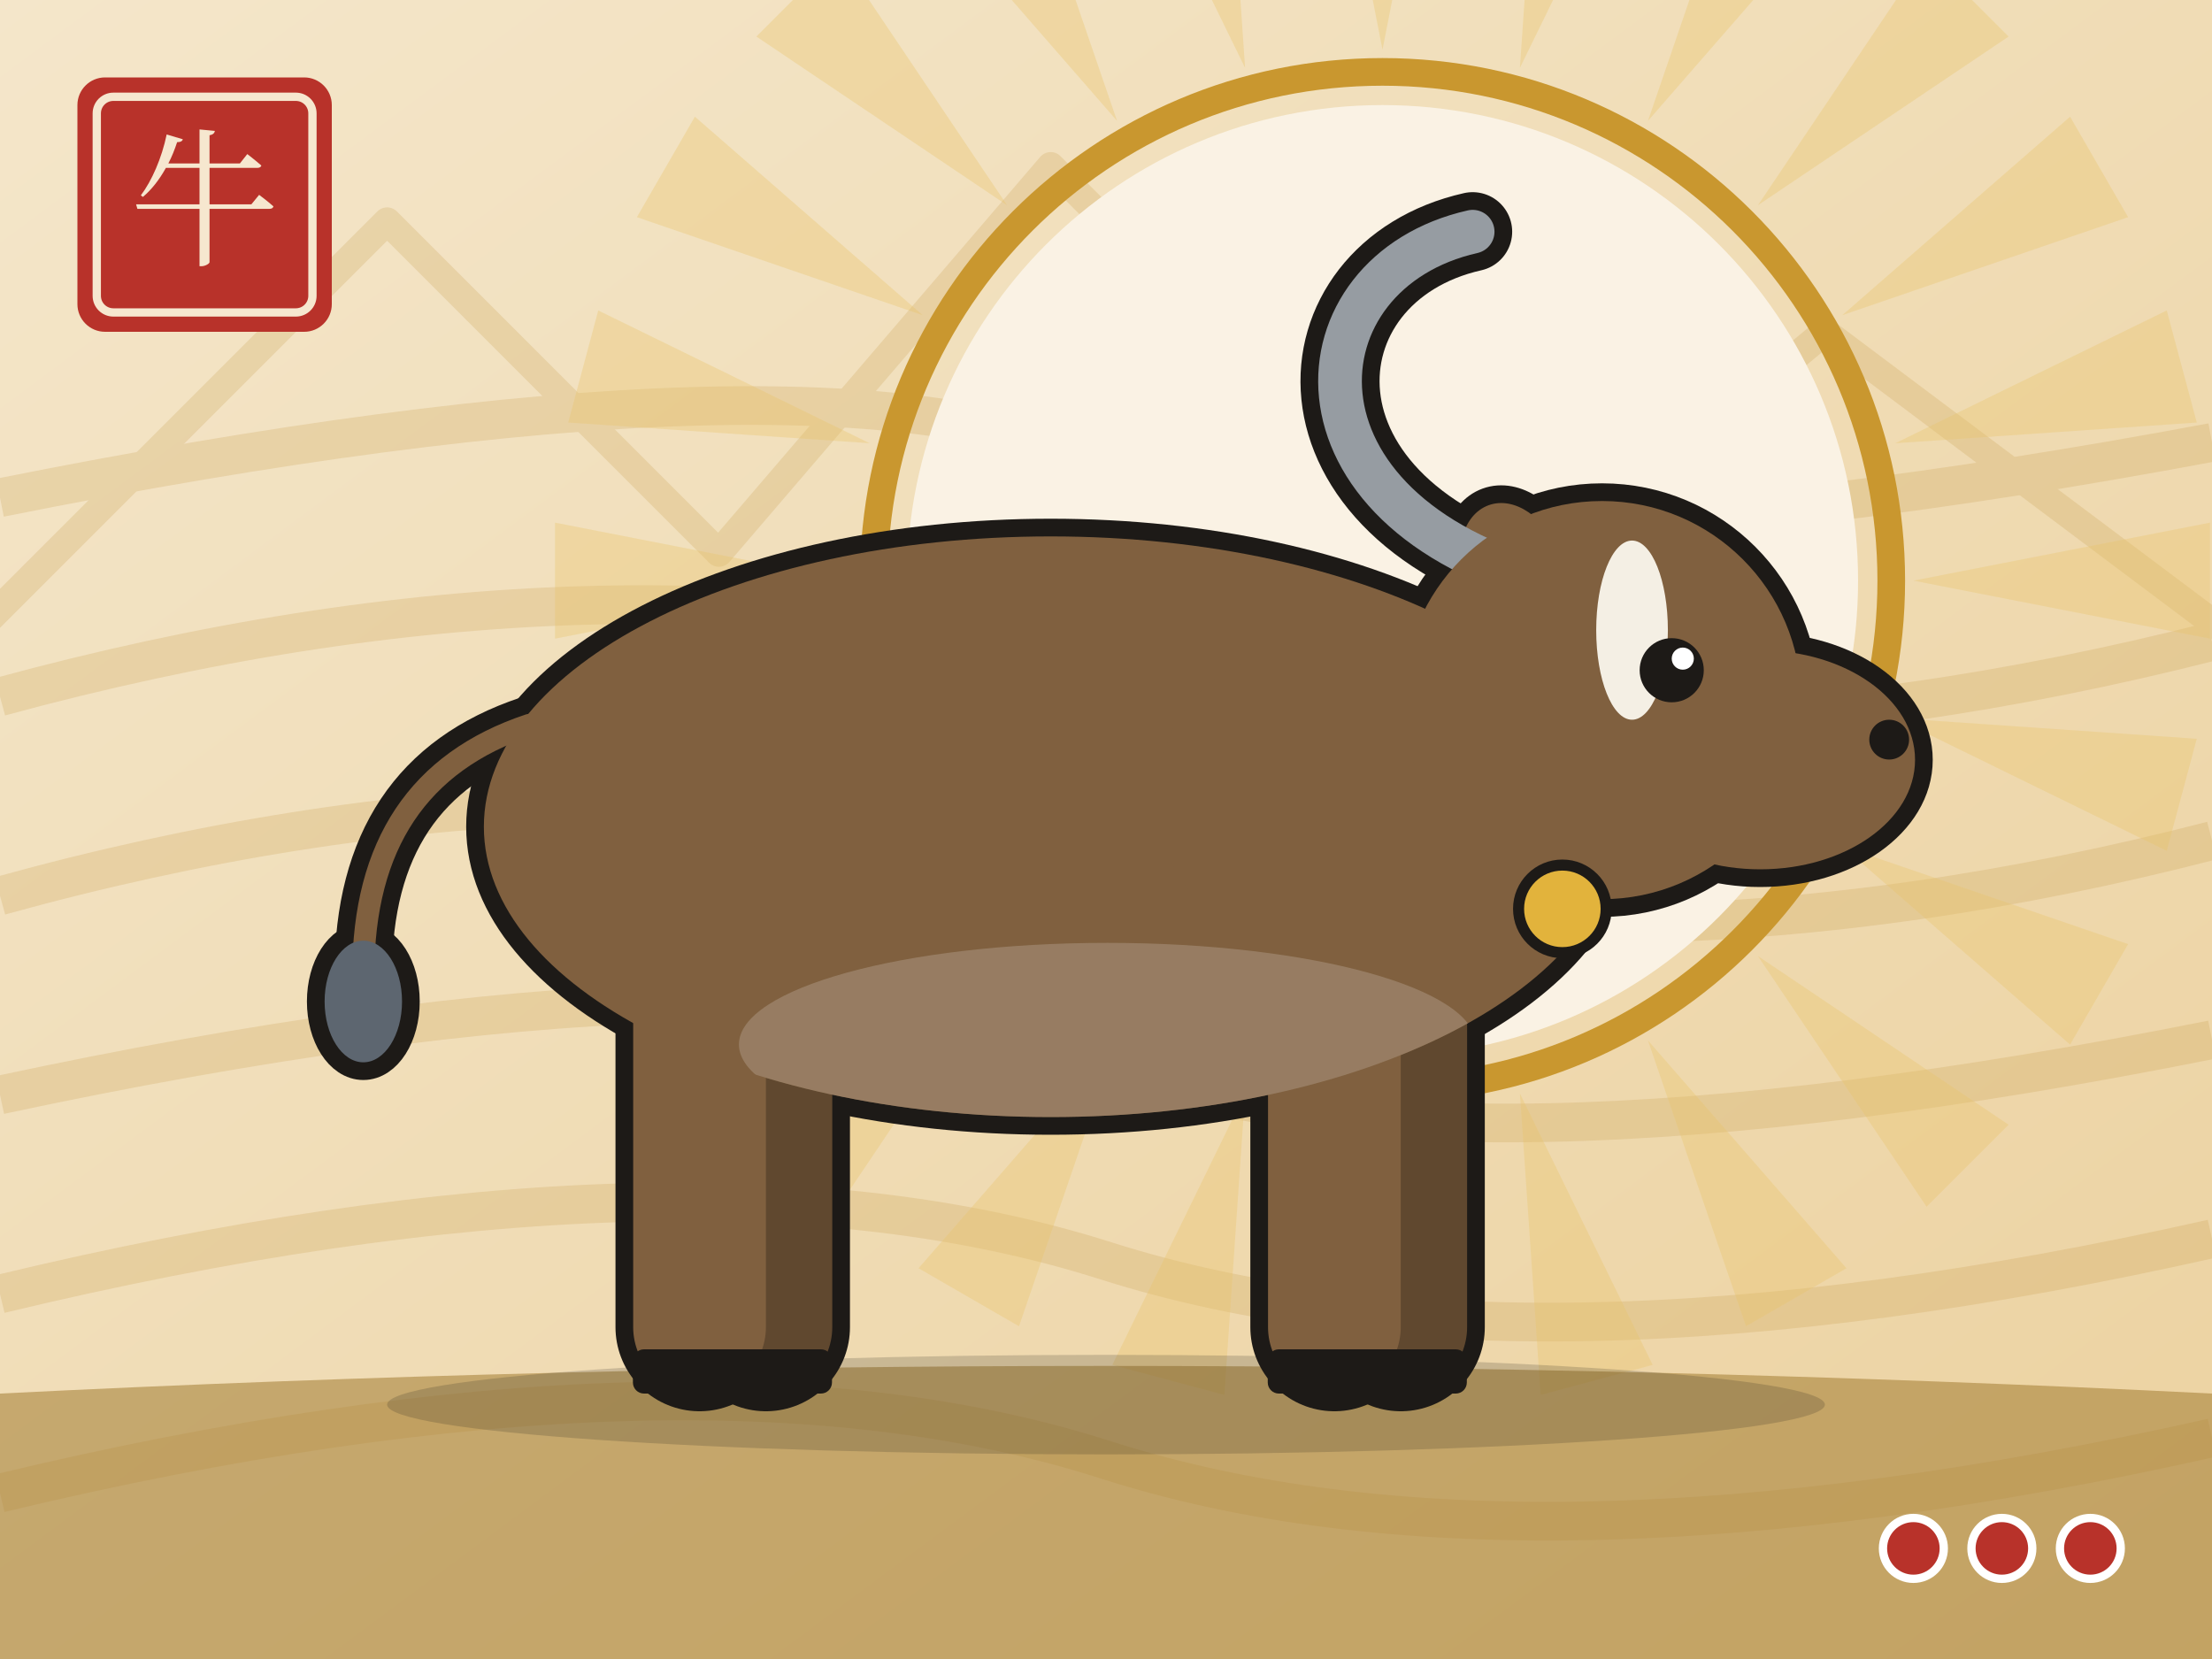
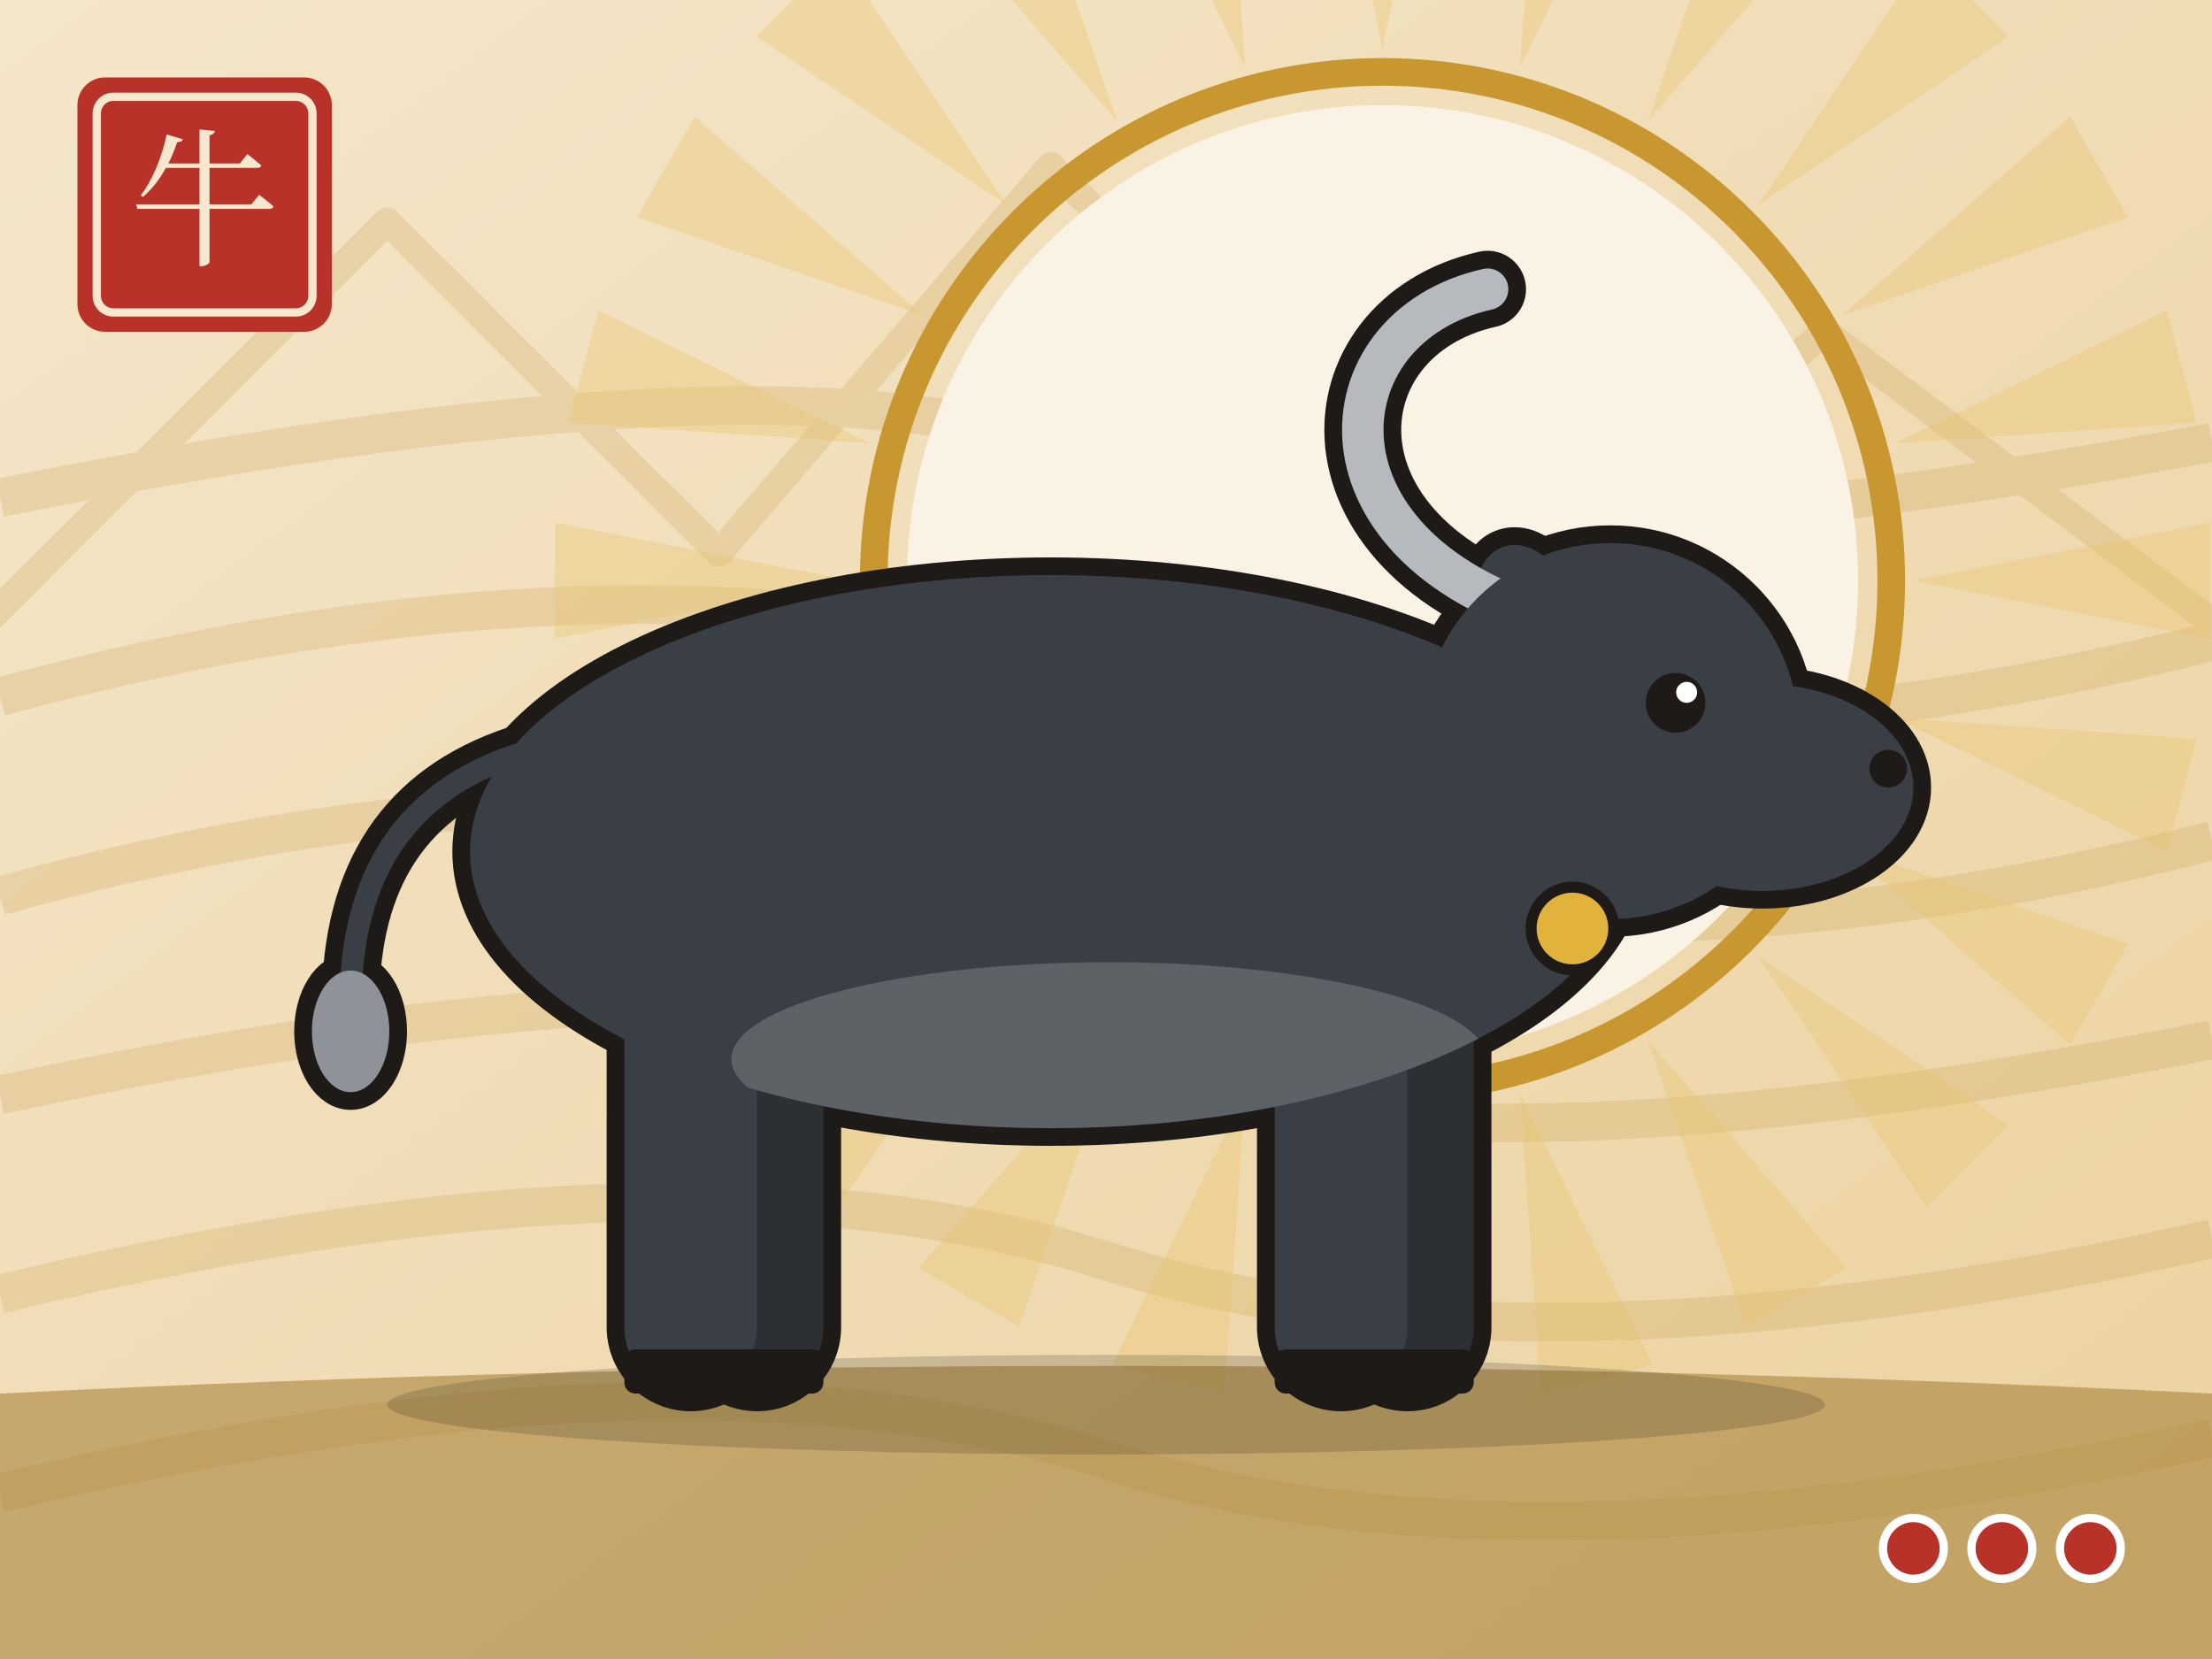
<svg xmlns="http://www.w3.org/2000/svg" viewBox="0 0 400 300" width="400" height="300">
  <defs>
    <linearGradient id="bg-gyuurok" x1="0" x2="1" y1="0" y2="1">
      <stop offset="0" stop-color="#f4e6ca" />
      <stop offset="1" stop-color="#ecd2a0" />
    </linearGradient>
  </defs>
  <rect width="400" height="300" fill="url(#bg-gyuurok)" />
  <g opacity="0.2">
    <path d="M0 90 Q149.817 60 200 84 T400 80" stroke="#bf9039" stroke-width="7" fill="none" />
    <path d="M0 126 Q110.149 96 200 120 T400 116" stroke="#bf9039" stroke-width="7" fill="none" />
    <path d="M0 162 Q108.349 132 200 156 T400 152" stroke="#bf9039" stroke-width="7" fill="none" />
    <path d="M0 198 Q140.191 168 200 192 T400 188" stroke="#bf9039" stroke-width="7" fill="none" />
    <path d="M0 234 Q124.571 204 200 228 T400 224" stroke="#bf9039" stroke-width="7" fill="none" />
    <path d="M0 270 Q125.127 240 200 264 T400 260" stroke="#bf9039" stroke-width="7" fill="none" />
    <path d="M-10 120 L70 40 L130 100 L190 30 L270 110 L330 60 L410 120" stroke="#bf9039" stroke-width="5" fill="none" stroke-linejoin="round" />
  </g>
  <path d="M346 105 L399.633 115.491 L399.633 94.509 Z" fill="#e9c46a" opacity="0.35" />
  <path d="M342.729 129.847 L391.819 153.862 L397.249 133.594 Z" fill="#e9c46a" opacity="0.35" />
  <path d="M333.138 153 L374.34 188.902 L384.831 170.73 Z" fill="#e9c46a" opacity="0.35" />
  <path d="M317.882 172.882 L348.388 218.225 L363.225 203.388 Z" fill="#e9c46a" opacity="0.35" />
  <path d="M298 188.138 L315.73 239.831 L333.902 229.34 Z" fill="#e9c46a" opacity="0.35" />
  <path d="M274.847 197.729 L278.594 252.249 L298.862 246.819 Z" fill="#e9c46a" opacity="0.35" />
  <path d="M250 201 L239.509 254.633 L260.491 254.633 Z" fill="#e9c46a" opacity="0.35" />
  <path d="M225.153 197.729 L201.138 246.819 L221.406 252.249 Z" fill="#e9c46a" opacity="0.35" />
  <path d="M202 188.138 L166.098 229.34 L184.27 239.831 Z" fill="#e9c46a" opacity="0.35" />
  <path d="M182.118 172.882 L136.775 203.388 L151.612 218.225 Z" fill="#e9c46a" opacity="0.35" />
  <path d="M166.862 153 L115.169 170.73 L125.66 188.902 Z" fill="#e9c46a" opacity="0.35" />
  <path d="M157.271 129.847 L102.751 133.594 L108.181 153.862 Z" fill="#e9c46a" opacity="0.35" />
  <path d="M154 105 L100.367 94.509 L100.367 115.491 Z" fill="#e9c46a" opacity="0.35" />
  <path d="M157.271 80.153 L108.181 56.138 L102.751 76.406 Z" fill="#e9c46a" opacity="0.35" />
  <path d="M166.862 57 L125.66 21.098 L115.169 39.27 Z" fill="#e9c46a" opacity="0.35" />
  <path d="M182.118 37.118 L151.612 -8.225 L136.775 6.612 Z" fill="#e9c46a" opacity="0.35" />
  <path d="M202 21.862 L184.27 -29.831 L166.098 -19.34 Z" fill="#e9c46a" opacity="0.35" />
  <path d="M225.153 12.271 L221.406 -42.249 L201.138 -36.819 Z" fill="#e9c46a" opacity="0.35" />
  <path d="M250 9 L260.491 -44.633 L239.509 -44.633 Z" fill="#e9c46a" opacity="0.35" />
  <path d="M274.847 12.271 L298.862 -36.819 L278.594 -42.249 Z" fill="#e9c46a" opacity="0.35" />
  <path d="M298 21.862 L333.902 -19.34 L315.73 -29.831 Z" fill="#e9c46a" opacity="0.35" />
  <path d="M317.882 37.118 L363.225 6.612 L348.388 -8.225 Z" fill="#e9c46a" opacity="0.35" />
  <path d="M333.138 57 L384.831 39.27 L374.34 21.098 Z" fill="#e9c46a" opacity="0.35" />
  <path d="M342.729 80.153 L397.249 76.406 L391.819 56.138 Z" fill="#e9c46a" opacity="0.35" />
  <circle cx="250" cy="105" r="92" fill="none" stroke="#c9972f" stroke-width="5" />
  <circle cx="250" cy="105" r="86" fill="#faf2e4" />
  <path d="M0 252 Q200 242 400 252 L400 300 L0 300 Z" fill="#a37b31" opacity="0.55" />
  <ellipse cx="200" cy="254" rx="130" ry="9" fill="#1d1a17" opacity="0.18" />
  <g transform="translate(200 252) scale(1) translate(-200 -252)">
-     <path d="M95.7 131.1 Q65.7 141.1 65.7 176.1" fill="none" stroke="#1d1a17" stroke-width="10.4" stroke-linecap="round" stroke-linejoin="round" />
-     <ellipse cx="65.7" cy="181.1" rx="7" ry="11" fill="#1d1a17" stroke="#1d1a17" stroke-width="6.4" stroke-linejoin="round" />
-     <path d="M138.5 160 L138.5 240" fill="none" stroke="#1d1a17" stroke-width="30.4" stroke-linecap="round" stroke-linejoin="round" />
-     <path d="M253.3 160 L253.3 240" fill="none" stroke="#1d1a17" stroke-width="30.4" stroke-linecap="round" stroke-linejoin="round" />
-     <ellipse cx="190" cy="149.5" rx="102.5" ry="52.5" fill="#1d1a17" stroke="#1d1a17" stroke-width="6.4" stroke-linejoin="round" />
-     <path d="M236.1 144.3 L282.5 133.8" fill="none" stroke="#1d1a17" stroke-width="60.4" stroke-linecap="round" stroke-linejoin="round" />
-     <ellipse cx="273.5" cy="103.2" rx="9" ry="12.6" transform="rotate(-20 273.5 103.2)" fill="#1d1a17" stroke="#1d1a17" stroke-width="6.4" stroke-linejoin="round" />
-     <path d="M280.7 105.6 C230.3 92.4 233.9 49.2 266.3 41.9" fill="none" stroke="#1d1a17" stroke-width="14.3" stroke-linecap="round" stroke-linejoin="round" />
-     <ellipse cx="289.7" cy="126.6" rx="36" ry="36" fill="#1d1a17" stroke="#1d1a17" stroke-width="6.4" stroke-linejoin="round" />
-     <ellipse cx="318.3" cy="137.4" rx="28" ry="19.8" fill="#1d1a17" stroke="#1d1a17" stroke-width="6.4" stroke-linejoin="round" />
-     <path d="M126.5 160 L126.5 240" fill="none" stroke="#1d1a17" stroke-width="30.4" stroke-linecap="round" stroke-linejoin="round" />
-     <path d="M241.3 160 L241.3 240" fill="none" stroke="#1d1a17" stroke-width="30.4" stroke-linecap="round" stroke-linejoin="round" />
-     <path d="M95.7 131.1 Q65.7 141.1 65.7 176.1" fill="none" stroke="#80603f" stroke-width="4" stroke-linecap="round" stroke-linejoin="round" />
-     <ellipse cx="65.7" cy="181.1" rx="7" ry="11" fill="#5d6670" />
-     <path d="M138.5 160 L138.5 240" fill="none" stroke="#60482f" stroke-width="24" stroke-linecap="round" stroke-linejoin="round" />
-     <path d="M253.3 160 L253.3 240" fill="none" stroke="#60482f" stroke-width="24" stroke-linecap="round" stroke-linejoin="round" />
-     <ellipse cx="190" cy="149.5" rx="102.5" ry="52.5" fill="#80603f" />
-     <path d="M236.1 144.3 L282.5 133.8" fill="none" stroke="#80603f" stroke-width="54" stroke-linecap="round" stroke-linejoin="round" />
-     <ellipse cx="273.5" cy="103.2" rx="9" ry="12.6" transform="rotate(-20 273.5 103.2)" fill="#80603f" />
-     <path d="M280.7 105.6 C230.3 92.4 233.9 49.2 266.3 41.9" fill="none" stroke="#969ca2" stroke-width="7.9" stroke-linecap="round" stroke-linejoin="round" />
-     <ellipse cx="289.7" cy="126.6" rx="36" ry="36" fill="#80603f" />
-     <ellipse cx="318.3" cy="137.4" rx="28" ry="19.8" fill="#80603f" />
-     <path d="M126.5 160 L126.5 240" fill="none" stroke="#80603f" stroke-width="24" stroke-linecap="round" stroke-linejoin="round" />
-     <path d="M241.3 160 L241.3 240" fill="none" stroke="#80603f" stroke-width="24" stroke-linecap="round" stroke-linejoin="round" />
-     <rect x="126.45" y="244" width="24" height="8" rx="2" fill="#1d1a17" />
-     <rect x="241.25" y="244" width="24" height="8" rx="2" fill="#1d1a17" />
-     <rect x="114.45" y="244" width="24" height="8" rx="2" fill="#1d1a17" />
-     <rect x="229.25" y="244" width="24" height="8" rx="2" fill="#1d1a17" />
+     <path d="M93.4 136.5 Q63.4 146.5 63.4 181.5" fill="none" stroke="#1d1a17" stroke-width="10.4" stroke-linecap="round" stroke-linejoin="round" />
+     <ellipse cx="63.4" cy="186.5" rx="7" ry="11" fill="#1d1a17" stroke="#1d1a17" stroke-width="6.4" stroke-linejoin="round" />
+     <path d="M136.9 164 L136.9 240" fill="none" stroke="#1d1a17" stroke-width="30.4" stroke-linecap="round" stroke-linejoin="round" />
+     <path d="M254.5 164 L254.5 240" fill="none" stroke="#1d1a17" stroke-width="30.4" stroke-linecap="round" stroke-linejoin="round" />
+     <ellipse cx="190" cy="154" rx="105" ry="50" fill="#1d1a17" stroke="#1d1a17" stroke-width="6.4" stroke-linejoin="round" />
+     <path d="M237.3 149 L284.3 139" fill="none" stroke="#1d1a17" stroke-width="57.4" stroke-linecap="round" stroke-linejoin="round" />
+     <ellipse cx="275.8" cy="110.1" rx="8.5" ry="11.9" transform="rotate(-20 275.8 110.1)" fill="#1d1a17" stroke="#1d1a17" stroke-width="6.4" stroke-linejoin="round" />
+     <path d="M282.7 112.7 C235.1 99.9 238.5 59.1 269 52.3" fill="none" stroke="#1d1a17" stroke-width="13.9" stroke-linecap="round" stroke-linejoin="round" />
+     <ellipse cx="291.2" cy="132.2" rx="34" ry="34" fill="#1d1a17" stroke="#1d1a17" stroke-width="6.4" stroke-linejoin="round" />
+     <ellipse cx="318.7" cy="142.4" rx="27.3" ry="18.7" fill="#1d1a17" stroke="#1d1a17" stroke-width="6.4" stroke-linejoin="round" />
+     <path d="M124.9 164 L124.9 240" fill="none" stroke="#1d1a17" stroke-width="30.4" stroke-linecap="round" stroke-linejoin="round" />
+     <path d="M242.5 164 L242.5 240" fill="none" stroke="#1d1a17" stroke-width="30.4" stroke-linecap="round" stroke-linejoin="round" />
+     <path d="M93.4 136.5 Q63.4 146.5 63.4 181.5" fill="none" stroke="#3a3f45" stroke-width="4" stroke-linecap="round" stroke-linejoin="round" />
+     <ellipse cx="63.4" cy="186.5" rx="7" ry="11" fill="#8f9399" />
+     <path d="M136.9 164 L136.9 240" fill="none" stroke="#2c2f34" stroke-width="24" stroke-linecap="round" stroke-linejoin="round" />
+     <path d="M254.5 164 L254.5 240" fill="none" stroke="#2c2f34" stroke-width="24" stroke-linecap="round" stroke-linejoin="round" />
+     <ellipse cx="190" cy="154" rx="105" ry="50" fill="#3a3f45" />
+     <path d="M237.3 149 L284.3 139" fill="none" stroke="#3a3f45" stroke-width="51" stroke-linecap="round" stroke-linejoin="round" />
+     <ellipse cx="275.8" cy="110.1" rx="8.5" ry="11.9" transform="rotate(-20 275.8 110.1)" fill="#3a3f45" />
+     <path d="M282.7 112.7 C235.1 99.9 238.5 59.1 269 52.3" fill="none" stroke="#b6b9bd" stroke-width="7.5" stroke-linecap="round" stroke-linejoin="round" />
+     <ellipse cx="291.2" cy="132.2" rx="34" ry="34" fill="#3a3f45" />
+     <ellipse cx="318.7" cy="142.4" rx="27.3" ry="18.7" fill="#3a3f45" />
+     <path d="M124.9 164 L124.9 240" fill="none" stroke="#3a3f45" stroke-width="24" stroke-linecap="round" stroke-linejoin="round" />
+     <path d="M242.5 164 L242.5 240" fill="none" stroke="#3a3f45" stroke-width="24" stroke-linecap="round" stroke-linejoin="round" />
+     <rect x="124.9" y="244" width="24" height="8" rx="2" fill="#1d1a17" />
+     <rect x="242.5" y="244" width="24" height="8" rx="2" fill="#1d1a17" />
+     <rect x="112.9" y="244" width="24" height="8" rx="2" fill="#1d1a17" />
+     <rect x="230.5" y="244" width="24" height="8" rx="2" fill="#1d1a17" />
    <defs>
      <clipPath id="gyuurok-clip">
-         <path d="M95.7 131.1 Q65.7 141.1 65.7 176.1" fill="none" stroke="#80603f" stroke-width="4" stroke-linecap="round" stroke-linejoin="round" />
-         <ellipse cx="65.7" cy="181.1" rx="7" ry="11" fill="#5d6670" />
-         <path d="M138.5 160 L138.5 240" fill="none" stroke="#60482f" stroke-width="24" stroke-linecap="round" stroke-linejoin="round" />
-         <path d="M253.3 160 L253.3 240" fill="none" stroke="#60482f" stroke-width="24" stroke-linecap="round" stroke-linejoin="round" />
-         <ellipse cx="190" cy="149.5" rx="102.5" ry="52.5" fill="#80603f" />
-         <path d="M236.1 144.3 L282.5 133.8" fill="none" stroke="#80603f" stroke-width="54" stroke-linecap="round" stroke-linejoin="round" />
-         <ellipse cx="273.5" cy="103.2" rx="9" ry="12.6" transform="rotate(-20 273.5 103.2)" fill="#80603f" />
-         <path d="M280.7 105.6 C230.3 92.4 233.9 49.2 266.3 41.9" fill="none" stroke="#969ca2" stroke-width="7.9" stroke-linecap="round" stroke-linejoin="round" />
-         <ellipse cx="289.7" cy="126.6" rx="36" ry="36" fill="#80603f" />
-         <ellipse cx="318.3" cy="137.4" rx="28" ry="19.8" fill="#80603f" />
-         <path d="M126.5 160 L126.5 240" fill="none" stroke="#80603f" stroke-width="24" stroke-linecap="round" stroke-linejoin="round" />
-         <path d="M241.3 160 L241.3 240" fill="none" stroke="#80603f" stroke-width="24" stroke-linecap="round" stroke-linejoin="round" />
+         <path d="M93.4 136.5 Q63.4 146.5 63.4 181.5" fill="none" stroke="#3a3f45" stroke-width="4" stroke-linecap="round" stroke-linejoin="round" />
+         <ellipse cx="63.4" cy="186.5" rx="7" ry="11" fill="#8f9399" />
+         <path d="M136.9 164 L136.9 240" fill="none" stroke="#2c2f34" stroke-width="24" stroke-linecap="round" stroke-linejoin="round" />
+         <path d="M254.5 164 L254.5 240" fill="none" stroke="#2c2f34" stroke-width="24" stroke-linecap="round" stroke-linejoin="round" />
+         <ellipse cx="190" cy="154" rx="105" ry="50" fill="#3a3f45" />
+         <path d="M237.3 149 L284.3 139" fill="none" stroke="#3a3f45" stroke-width="51" stroke-linecap="round" stroke-linejoin="round" />
+         <ellipse cx="275.8" cy="110.1" rx="8.5" ry="11.9" transform="rotate(-20 275.8 110.1)" fill="#3a3f45" />
+         <path d="M282.7 112.7 C235.1 99.9 238.5 59.1 269 52.3" fill="none" stroke="#b6b9bd" stroke-width="7.5" stroke-linecap="round" stroke-linejoin="round" />
+         <ellipse cx="291.2" cy="132.2" rx="34" ry="34" fill="#3a3f45" />
+         <ellipse cx="318.7" cy="142.4" rx="27.3" ry="18.7" fill="#3a3f45" />
+         <path d="M124.9 164 L124.9 240" fill="none" stroke="#3a3f45" stroke-width="24" stroke-linecap="round" stroke-linejoin="round" />
+         <path d="M242.5 164 L242.5 240" fill="none" stroke="#3a3f45" stroke-width="24" stroke-linecap="round" stroke-linejoin="round" />
      </clipPath>
    </defs>
    <g clip-path="url(#gyuurok-clip)">
-       <ellipse cx="295.125" cy="113.95" rx="6.48" ry="16.2" fill="#f4efe4" />
-       <ellipse cx="200.25" cy="188.875" rx="66.625" ry="18.375" fill="#a69079" opacity="0.6" />
+       <ellipse cx="200.5" cy="191.5" rx="68.25" ry="17.5" fill="#75797d" opacity="0.6" />
    </g>
-     <circle cx="302.3" cy="121.2" r="5.8" fill="#1d1a17" />
-     <circle cx="304.3" cy="119.1" r="2" fill="#fff" />
-     <circle cx="341.625" cy="133.75" r="3.6" fill="#1d1a17" />
-     <circle cx="282.525" cy="164.35" r="7.92" fill="#e2b33c" stroke="#1d1a17" stroke-width="2" />
+     <circle cx="303" cy="127.1" r="5.4" fill="#1d1a17" />
+     <circle cx="305" cy="125.2" r="1.9" fill="#fff" />
+     <circle cx="341.45" cy="139" r="3.4" fill="#1d1a17" />
+     <circle cx="284.35" cy="167.9" r="7.48" fill="#e2b33c" stroke="#1d1a17" stroke-width="2" />
  </g>
  <g transform="translate(14 14)">
    <rect width="46" height="46" rx="5" fill="#b8322a" />
    <rect x="3.5" y="3.5" width="39" height="39" rx="3" fill="none" stroke="#f6e7cf" stroke-width="1.5" />
    <text x="23" y="32" text-anchor="middle" font-size="27" font-family="'Noto Serif CJK SC','Noto Serif SC','Songti SC','SimSun',serif" fill="#f6e7cf">牛</text>
  </g>
  <circle cx="378" cy="280" r="5.5" fill="#b8322a" stroke="#fff" stroke-width="1.5" />
  <circle cx="362" cy="280" r="5.5" fill="#b8322a" stroke="#fff" stroke-width="1.5" />
  <circle cx="346" cy="280" r="5.5" fill="#b8322a" stroke="#fff" stroke-width="1.5" />
</svg>
